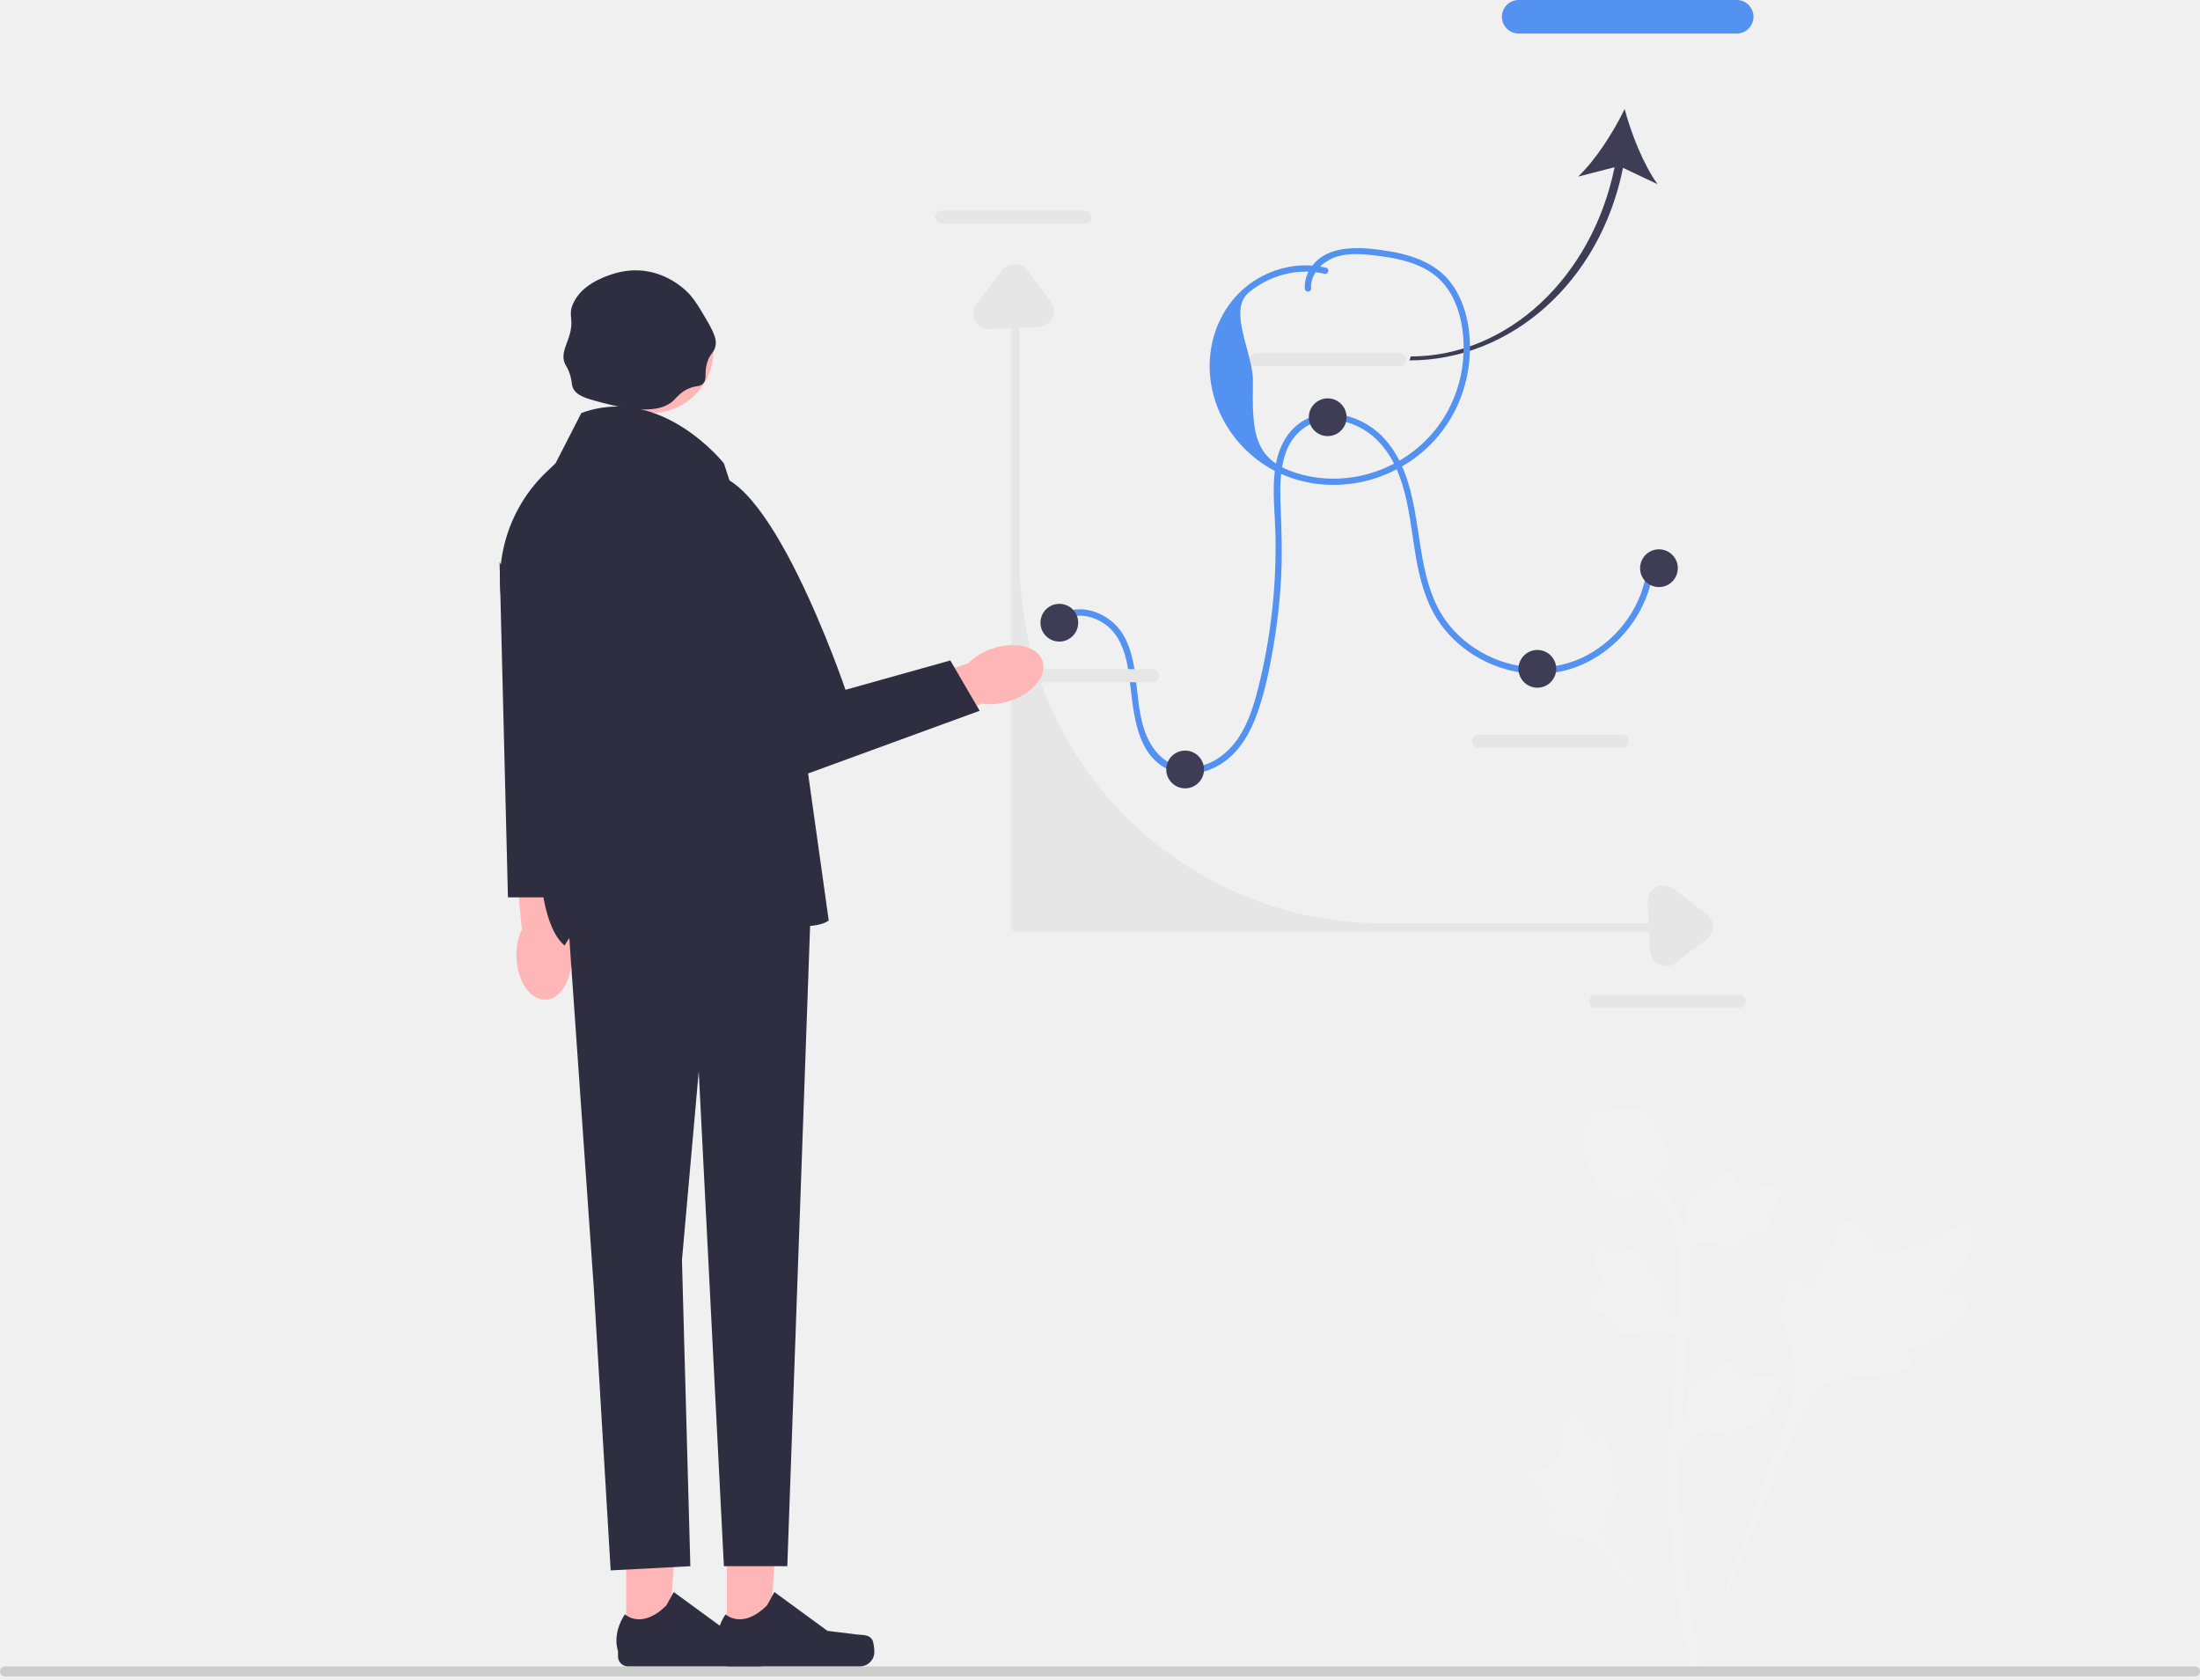
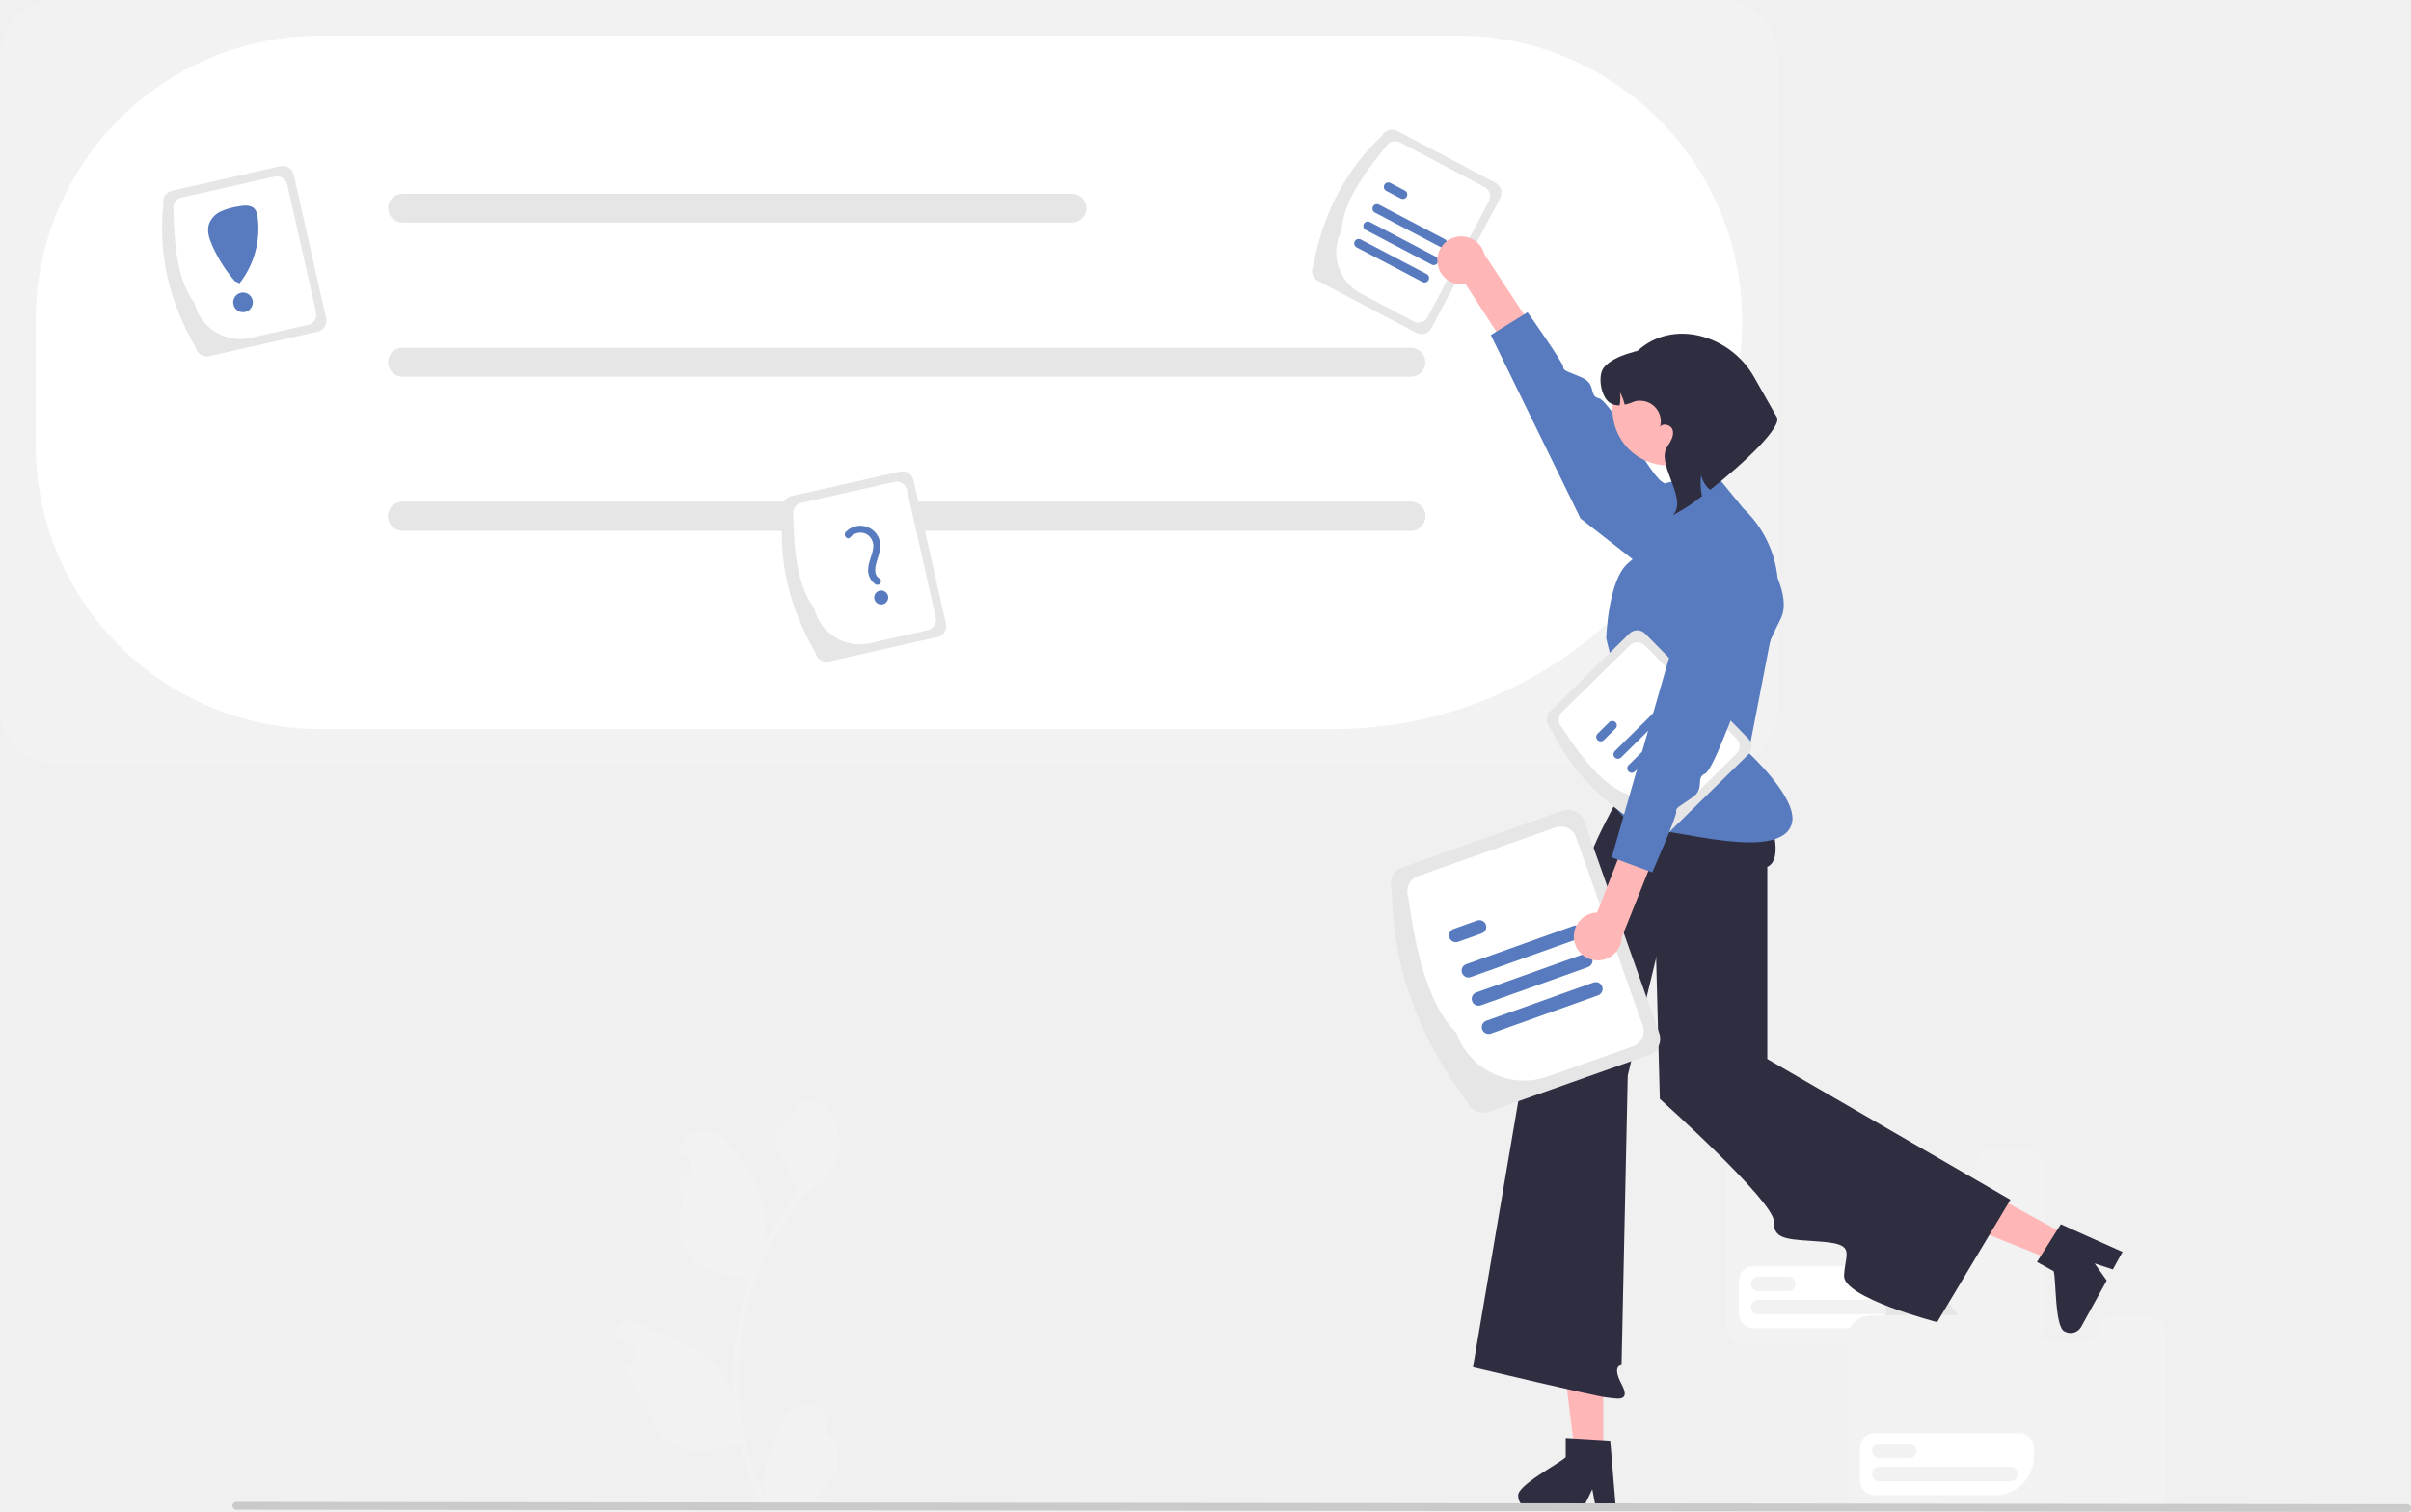
- <svg xmlns="http://www.w3.org/2000/svg" width="524.67" height="400.491" viewBox="0 0 524.67 400.491">
-   <path d="M252.766,148.861c2.87-3.161,7.609-2.237,10.763-.006,4.058,2.872,5.219,8.116,5.818,12.764,1.014,7.869,1.313,18.993,10.237,22.283,4.123,1.52,8.842,.265,12.325-2.203,3.804-2.696,6.176-6.843,7.765-11.14,1.924-5.203,3.038-10.77,3.982-16.223,.965-5.576,1.598-11.213,1.882-16.865,.278-5.53,.097-11.023-.123-16.55-.172-4.315-.237-8.846,1.22-12.972,1.472-4.167,4.894-7.337,9.395-7.755,4.368-.406,8.867,1.436,12.027,4.409,7.583,7.133,7.94,18.778,9.634,28.342,.89,5.025,2.192,10.11,4.921,14.481,2.244,3.595,5.363,6.61,8.955,8.846,7.245,4.511,16.478,5.827,24.518,2.728,7.85-3.026,14.168-9.639,16.902-17.589,.675-1.963,1.092-3.991,1.304-6.055,.098-.959-1.402-.952-1.5,0-.899,8.769-6.528,16.711-14.242,20.871-7.937,4.28-17.549,3.737-25.304-.7-3.812-2.181-7.129-5.258-9.433-9.01-2.795-4.55-3.991-9.854-4.862-15.061-1.572-9.405-2.286-20.203-9.334-27.425-5.467-5.6-15.526-7.848-21.401-1.61-6.05,6.423-4.236,16.77-4.043,24.744,.283,11.678-.921,23.383-3.59,34.755-1.162,4.95-2.498,10.055-5.414,14.3-2.665,3.879-7.02,6.886-11.869,6.838-4.836-.048-8.234-3.602-9.951-7.84-1.811-4.471-1.93-9.299-2.557-14.018-.575-4.332-1.624-9.126-4.873-12.297-2.526-2.465-6.274-4.052-9.83-3.485-1.709,.272-3.224,1.103-4.384,2.381-.648,.713,.41,1.777,1.061,1.061h0Z" fill="#5392f0" />
-   <g>
-     <path d="M469.54,309.225c-.844-1.424-4.497,.101-5.168-1.191-.669-1.287,2.724-3.249,4.663-7.73,.35-.808,2.553-5.9,.922-7.472-3.092-2.978-17.24,9.313-22.191,5.29-1.087-.883-1.846-2.645-5.134-5.506-1.308-1.138-2.099-1.652-2.865-1.461-1.086,.271-1.172,1.725-2.337,4.584-1.747,4.287-2.78,4.028-3.798,7.449-.756,2.539-.583,4.016-1.472,4.303-1.258,.407-2.416-2.286-4.011-2.045-1.627,.246-2.611,3.382-2.922,5.73-.583,4.406,1.035,7.313,1.932,10.371,.975,3.322,1.553,8.375-.698,15.528l-22.277,62.766c4.918-12.879,19.158-48.185,25.142-61.305,1.727-3.787,3.635-7.629,7.551-9.145,3.77-1.46,8.949-.588,15.55-2.179,.771-.186,2.911-.73,3.18-1.988,.223-1.04-1.036-1.621-.842-2.595,.259-1.307,2.734-1.323,5.775-2.831,2.144-1.063,3.48-2.328,4.629-3.415,.346-.328,5.495-5.262,4.371-7.157h-0Z" fill="#f2f2f2" />
-     <path d="M381.895,342.268c-.942,.004-1.248,2.236-2.076,2.193-.825-.043-.808-2.275-2.448-4.519-.296-.405-2.159-2.955-3.401-2.608-2.354,.658-.404,11.148-3.806,12.418-.747,.279-1.831,.143-4.184,.931-.936,.314-1.417,.554-1.544,.985-.18,.611,.508,1.073,1.575,2.47,1.6,2.094,1.175,2.527,2.56,4.013,1.028,1.104,1.803,1.445,1.687,1.964-.163,.735-1.819,.526-2.161,1.379-.349,.87,.907,2.257,1.969,3.087,1.994,1.558,3.888,1.602,5.647,2.044,1.912,.48,4.559,1.654,7.42,4.823l24.378,29.044c-4.902-6.13-18.122-23.306-22.835-30.029-1.361-1.941-2.696-3.985-2.31-6.345,.371-2.272,2.293-4.562,3.417-8.261,.131-.432,.481-1.639-.058-2.134-.446-.409-1.095,.041-1.517-.335-.567-.504,.14-1.724,.277-3.651,.097-1.359-.138-2.38-.341-3.258-.061-.265-.997-4.215-2.251-4.21v0Z" fill="#f2f2f2" />
-     <path d="M400.694,346.488l-.568-5.068,.259-.384c1.2-1.777,1.812-3.512,1.819-5.159,.001-.262-.011-.524-.023-.79-.049-1.057-.11-2.371,.575-3.903,.384-.854,1.463-2.831,3.086-2.587,.437,.061,.767,.262,1.018,.497,.037-.059,.075-.117,.115-.181,.505-.771,.905-1.101,1.291-1.419,.296-.245,.602-.497,1.082-1.094,.21-.262,.374-.492,.513-.685,.42-.585,.968-1.282,1.935-1.27,1.033,.049,1.574,.903,1.932,1.468,.64,1.008,.93,1.735,1.122,2.217,.07,.176,.149,.374,.19,.436,.333,.489,3.038,.032,4.057-.135,2.289-.382,4.27-.712,5.087,.732,.585,1.033,.151,2.398-1.33,4.168-.461,.551-.952,.969-1.388,1.297,.361,.215,.684,.546,.815,1.065h0c.308,1.228-.748,2.459-3.137,3.663-.593,.301-1.392,.702-2.512,.896-.527,.091-1.002,.113-1.408,.125-.009,.235-.064,.489-.207,.751-.42,.771-1.293,1.138-2.61,1.05-1.449-.076-2.642-.352-3.694-.595-.919-.21-1.711-.389-2.332-.347-1.153,.093-2.041,1.016-3.083,2.212l-2.603,3.042h-0Z" fill="#f2f2f2" />
-     <path d="M403.328,316.312l-4.758,1.835-.437-.153c-2.023-.71-3.857-.862-5.452-.451-.254,.065-.504,.143-.759,.223-1.01,.315-2.266,.708-3.922,.434-.924-.155-3.11-.697-3.285-2.329-.052-.438,.059-.809,.222-1.111-.066-.021-.133-.042-.204-.065-.874-.293-1.295-.597-1.7-.889-.312-.224-.633-.456-1.332-.769-.307-.137-.571-.237-.793-.322-.672-.258-1.486-.611-1.719-1.549-.215-1.011,.474-1.751,.93-2.241,.813-.875,1.442-1.34,1.86-1.648,.153-.112,.324-.239,.373-.294,.389-.446-.74-2.947-1.159-3.891-.95-2.118-1.772-3.95-.582-5.106,.851-.828,2.282-.754,4.369,.229,.65,.307,1.179,.675,1.607,1.013,.117-.404,.354-.8,.823-1.058h0c1.11-.61,2.569,.099,4.339,2.105,.442,.498,1.033,1.169,1.504,2.203,.221,.487,.363,.941,.478,1.331,.229-.051,.49-.063,.779,.009,.852,.21,1.429,.962,1.678,2.258,.294,1.421,.329,2.645,.362,3.724,.03,.942,.058,1.753,.255,2.344,.382,1.091,1.5,1.717,2.922,2.421l3.603,1.746-0,0Z" fill="#f2f2f2" />
-     <path d="M400.694,301.381l-.568-5.068,.259-.384c1.2-1.777,1.812-3.512,1.819-5.159,.001-.262-.011-.524-.023-.79-.049-1.057-.11-2.371,.575-3.903,.384-.854,1.463-2.831,3.086-2.587,.437,.061,.767,.262,1.018,.497,.037-.059,.075-.117,.115-.181,.505-.771,.905-1.101,1.291-1.419,.296-.245,.602-.497,1.082-1.094,.21-.262,.374-.492,.513-.685,.42-.585,.968-1.282,1.935-1.27,1.033,.049,1.574,.903,1.932,1.468,.64,1.008,.93,1.735,1.122,2.217,.07,.176,.149,.374,.19,.436,.333,.489,3.038,.032,4.057-.135,2.289-.382,4.27-.712,5.087,.732,.585,1.033,.151,2.398-1.33,4.168-.461,.551-.952,.969-1.388,1.297,.361,.215,.684,.546,.815,1.065h0c.308,1.228-.748,2.459-3.137,3.663-.593,.301-1.392,.702-2.512,.896-.527,.091-1.002,.113-1.408,.125-.009,.235-.064,.489-.207,.751-.42,.771-1.293,1.138-2.61,1.05-1.449-.076-2.642-.352-3.694-.595-.919-.21-1.711-.389-2.332-.347-1.153,.093-2.041,1.016-3.083,2.212l-2.603,3.042h-0Z" fill="#f2f2f2" />
-     <path d="M405.88,399.759l-1.062-.666-.257-1.226,.257,1.226-1.238,.142c-.02-.115-.087-.379-.188-.793-.554-2.266-2.244-9.162-3.654-20.023-.984-7.581-1.541-15.376-1.656-23.17-.115-7.807,.255-13.717,.551-18.467,.224-3.583,.496-6.994,.762-10.317,.71-8.878,1.379-17.265,.881-26.55-.11-2.073-.341-6.387-2.862-10.978-1.462-2.663-3.476-5.027-5.987-7.023l1.561-1.963c2.771,2.207,5,4.826,6.623,7.782,2.795,5.09,3.047,9.791,3.168,12.05,.507,9.449-.17,17.916-.887,26.88-.264,3.311-.536,6.708-.759,10.276-.294,4.706-.66,10.565-.546,18.271,.113,7.701,.663,15.4,1.634,22.886,1.392,10.724,3.058,17.517,3.605,19.749,.291,1.192,.352,1.441,.054,1.914v-0Z" fill="#f2f2f2" />
-     <path d="M386.831,285.895c-.103,0-.207-.002-.312-.01-2.134-.115-4.11-1.392-5.875-3.796-.827-1.131-1.251-2.42-2.095-4.992-.131-.396-.767-2.408-1.154-5.176-.253-1.808-.221-2.565,.137-3.233,.398-.744,1.041-1.263,1.766-1.613-.032-.24-.006-.487,.098-.739,.427-1.045,1.563-.908,2.177-.842,.311,.039,.699,.091,1.117,.069,.658-.032,1.012-.228,1.548-.521,.513-.281,1.15-.631,2.096-.825,1.865-.389,3.427,.14,3.942,.313,2.71,.903,4.046,3.01,5.593,5.45,.308,.489,1.367,2.271,2.065,4.713,.504,1.762,.433,2.545,.281,3.128-.308,1.197-1.036,1.882-2.885,3.394-1.931,1.583-2.9,2.376-3.732,2.858-1.937,1.118-3.153,1.821-4.768,1.821v0Z" fill="#f2f2f2" />
-   </g>
-   <path d="M333.81,87.335h-34.221c-.863,0-1.565-.702-1.565-1.565s.702-1.564,1.565-1.564h34.221c.863,0,1.564,.702,1.564,1.564s-.702,1.565-1.564,1.565Z" fill="#e6e6e6" />
-   <path d="M386.81,178.335h-34.221c-.863,0-1.565-.702-1.565-1.565s.702-1.564,1.565-1.564h34.221c.863,0,1.564,.702,1.564,1.564s-.702,1.565-1.564,1.565Z" fill="#e6e6e6" />
-   <path d="M414.81,240.335h-34.221c-.863,0-1.565-.702-1.565-1.565s.702-1.564,1.565-1.564h34.221c.863,0,1.564,.702,1.564,1.564s-.702,1.565-1.564,1.565Z" fill="#e6e6e6" />
-   <path d="M258.81,53.335h-34.221c-.863,0-1.565-.702-1.565-1.565s.702-1.564,1.565-1.564h34.221c.863,0,1.564,.702,1.564,1.564s-.702,1.565-1.564,1.565Z" fill="#e6e6e6" />
-   <path d="M0,398.594c0,.66,.53,1.19,1.19,1.19H523.48c.66,0,1.19-.53,1.19-1.19,0-.66-.53-1.19-1.19-1.19H1.19c-.66,0-1.19,.53-1.19,1.19Z" fill="#ccc" />
-   <path d="M397.248,222.18H242.148c-.552,0-1-.448-1-1V73.18c0-.553,.448-1,1-1s1,.447,1,1v60.388c0,47.834,38.777,86.612,86.612,86.612h67.488c.552,0,1,.447,1,1s-.448,1-1,1Z" fill="#e6e6e6" />
-   <path d="M274.81,162.699h-34.221c-.863,0-1.565-.702-1.565-1.565s.702-1.564,1.565-1.564h34.221c.863,0,1.564,.702,1.564,1.564s-.702,1.565-1.564,1.565Z" fill="#e6e6e6" />
-   <g>
-     <path id="uuid-5c502ea6-9d8d-47ac-9944-b5b4822d592a-964" d="M240.88,167.152c5.427-1.792,8.902-6.045,7.76-9.499s-6.465-4.8-11.894-3.006c-2.178,.687-4.161,1.885-5.781,3.495l-22.899,7.884,3.929,10.667,22.158-8.905c2.261,.328,4.568,.11,6.728-.636Z" fill="#ffb6b6" />
-     <path id="uuid-ca9917be-6801-4c2d-b7fb-204f6c00dfb7-965" d="M123.167,228.289c.185,5.712,3.283,10.247,6.918,10.129s6.431-4.845,6.245-10.56c-.043-2.284-.632-4.524-1.719-6.533l-1.091-24.194-11.343,.754,2.28,23.771c-.954,2.076-1.397,4.351-1.291,6.633Z" fill="#ffb6b6" />
-     <g>
-       <polygon points="149.353 391.311 159.478 391.31 162.072 352 149.351 352.26 149.353 391.311" fill="#ffb6b6" />
-       <path d="M184.041,391.082h0c.315,.531,.482,2.244,.482,2.862h0c0,1.898-1.538,3.436-3.436,3.436h-31.354c-1.295,0-2.344-1.05-2.344-2.344v-1.305s-1.551-3.923,1.642-8.759c0,0,3.969,3.786,9.9-2.144l1.749-3.168,12.659,9.259,7.017,.864c1.535,.189,2.896-.029,3.686,1.301h0Z" fill="#2f2e41" />
-     </g>
-     <g>
-       <polygon points="173.353 391.311 183.478 391.31 186.072 352 173.351 352.26 173.353 391.311" fill="#ffb6b6" />
-       <path d="M208.041,391.082h0c.315,.531,.482,2.244,.482,2.862h0c0,1.898-1.538,3.436-3.436,3.436h-31.354c-1.295,0-2.344-1.05-2.344-2.344v-1.305s-1.551-3.923,1.642-8.759c0,0,3.969,3.786,9.9-2.144l1.749-3.168,12.659,9.259,7.017,.864c1.535,.189,2.896-.029,3.686,1.301h0Z" fill="#2f2e41" />
-     </g>
-     <circle cx="155.245" cy="83.622" r="14.893" fill="#ffb6b6" />
-     <polygon points="134.638 207.5 141.638 307.5 145.638 374.5 164.638 373.5 162.638 300.5 166.638 255.5 172.638 373.5 187.76 373.5 193.638 208.5 161.138 204 134.638 207.5" fill="#2f2e41" />
-     <path d="M160.638,95.5c-4.236,4.078-14.025,1.374-19,0-2.738-.756-4.391-1.536-5-3-.423-1.018-.183-1.983-1-4-.479-1.181-.731-1.27-1-2-.75-2.036,.292-3.85,1-6,1.478-4.485-.287-4.989,1-8,1.934-4.527,7.196-6.369,9-7,3.368-1.179,6.177-1.054,7-1,5.275,.347,8.802,3.054,10,4,2.428,1.917,3.618,3.945,6,8,2.072,3.529,2.224,4.883,2,6-.341,1.702-1.322,1.708-2,4-.77,2.602,.106,3.909-1,5-.748,.737-1.442,.431-3,1-2.144,.784-3.202,2.232-4,3Z" fill="#2f2e41" />
-     <path d="M172.638,110.5s-15-19-34-12l-6.154,12-2.056,1.946c-8.624,8.163-12.637,20.074-10.71,31.791l8.92,54.262s-1,21,6,27c0,0,10-19,34-10s29,4,29,4l-8-57-17-52Z" fill="#2f2e41" />
-     <path d="M167.638,113.5l-5,11,19,64,52-19-7-12-25,7s-19-56-34-51Z" fill="#2f2e41" />
-     <polygon points="132.138 214 121.138 214 119.138 134 132.138 161 132.138 214" fill="#2f2e41" />
-   </g>
-   <circle cx="252.638" cy="148.5" r="4.5" fill="#3f3d56" />
-   <circle cx="282.638" cy="183.5" r="4.5" fill="#3f3d56" />
-   <circle cx="316.638" cy="99.5" r="4.5" fill="#3f3d56" />
-   <circle cx="366.638" cy="159.5" r="4.5" fill="#3f3d56" />
-   <circle cx="395.638" cy="135.5" r="4.5" fill="#3f3d56" />
-   <g>
-     <path d="M387.065,40.024l8.23,3.899c-3.376-4.711-6.284-12.068-7.841-17.922-2.637,5.453-6.887,12.126-11.094,16.112l8.698-2.238c-5.36,26.268-25.519,45.126-48.604,45.126l-.327,.949c24.113,0,45.466-18.596,50.938-45.925Z" fill="#3f3d56" />
-     <path d="M362.186,0h52c2.206,0,4,1.794,4,4s-1.794,4-4,4h-52c-2.206,0-4-1.794-4-4S359.98,0,362.186,0Z" fill="#5392f0" />
-   </g>
-   <path d="M397.316,230.364c-.548,0-1.102-.122-1.628-.369-1.299-.61-2.115-1.831-2.182-3.265l-.539-11.626c-.069-1.493,.71-2.851,2.034-3.544,1.324-.693,2.884-.559,4.071,.348l7.918,6.056c.952,.728,1.496,1.833,1.492,3.03-.003,1.199-.554,2.3-1.511,3.022l-7.379,5.571c-.681,.514-1.474,.776-2.277,.776Z" fill="#e6e6e6" />
-   <path d="M251.345,74.149c0,.548-.122,1.102-.369,1.628-.61,1.299-1.831,2.115-3.265,2.182l-11.626,.539c-1.493,.069-2.851-.71-3.544-2.034-.693-1.324-.559-2.884,.348-4.071l6.056-7.918c.728-.952,1.833-1.496,3.03-1.492,1.199,.003,2.3,.554,3.022,1.511l5.571,7.379c.514,.681,.776,1.474,.776,2.277Z" fill="#e6e6e6" />
-   <path d="M316.269,63.853c-5.92-1.418-12.245-.135-17.306,3.208-5.307,3.506-8.82,9.119-10.01,15.338-2.454,12.83,5.043,25.647,16.89,30.754,12.454,5.368,27.27,1.766,36.314-8.197,4.483-4.938,7.285-11.186,8.128-17.792,.831-6.508-.117-14.018-4.058-19.449-3.909-5.388-10.418-7.196-16.705-8.079-6.1-.857-14.192-1.229-17.49,5.227-.629,1.231-.924,2.558-.855,3.938,.048,.961,1.549,.966,1.5,0-.152-3.019,1.86-5.541,4.44-6.898,2.99-1.572,6.596-1.439,9.856-1.089,5.886,.633,12.569,1.761,16.814,6.282,4.228,4.503,5.496,11.366,5.233,17.344-.274,6.24-2.424,12.381-6.191,17.371-7.434,9.847-20.44,14.532-32.405,11.351-11.658-3.1-11.811-10.018-11.618-22.271,.103-6.537-6.072-16.825-1.031-21.085,4.936-4.17,11.777-6.02,18.093-4.507,.938,.225,1.339-1.221,.399-1.446h0Z" fill="#5392f0" />
+ <svg xmlns="http://www.w3.org/2000/svg" data-name="Layer 1" width="736.078" height="461.657" viewBox="0 0 736.078 461.657">
+   <path d="M486.922,658.335a2.807,2.807,0,0,1-2.035-4.866l.192-.765q-.038-.092-.076-.184a7.539,7.539,0,0,0-13.907.052c-2.275,5.478-5.17,10.966-5.883,16.758a22.304,22.304,0,0,0,.392,7.671A89.419,89.419,0,0,1,457.471,639.862a86.307,86.307,0,0,1,.535-9.628q.443-3.931,1.231-7.807a90.456,90.456,0,0,1,17.938-38.337,24.073,24.073,0,0,0,10.012-10.387,18.363,18.363,0,0,0,1.67-5.018c-.487.064-1.838-7.359-1.47-7.815-.679-1.031-1.895-1.543-2.637-2.549-3.689-5.002-8.773-4.129-11.426,2.669-5.669,2.861-5.724,7.606-2.245,12.169,2.213,2.903,2.517,6.832,4.459,9.94-.2.256-.408.503-.607.759a91.04,91.04,0,0,0-9.502,15.054,37.846,37.846,0,0,0-2.259-17.579c-2.163-5.217-6.216-9.611-9.786-14.122-4.288-5.418-13.08-3.053-13.836,3.814q-.011.1-.021.199.795.449,1.557.952a3.808,3.808,0,0,1-1.535,6.93l-.078.012a37.89,37.89,0,0,0,.999,5.665c-4.579,17.71,5.307,24.16,19.424,24.45.312.16.615.32.927.471a92.926,92.926,0,0,0-5.002,23.539,88.137,88.137,0,0,0,.064,14.231l-.024-.168a23.289,23.289,0,0,0-7.95-13.448c-6.118-5.026-14.762-6.877-21.363-10.916a4.371,4.371,0,0,0-6.694,4.252q.013.088.027.176a25.578,25.578,0,0,1,2.868,1.382q.795.449,1.557.952a3.808,3.808,0,0,1-1.535,6.93l-.078.012c-.056.008-.104.016-.16.024a37.923,37.923,0,0,0,6.975,10.923c2.863,15.46,15.162,16.927,28.318,12.425h.008a92.897,92.897,0,0,0,6.24,18.218h22.293c.08-.248.152-.503.224-.751a25.329,25.329,0,0,1-6.169-.367c1.654-2.03,3.308-4.075,4.962-6.105a1.384,1.384,0,0,0,.104-.12c.839-1.039,1.686-2.069,2.525-3.108l0-.001a37.101,37.101,0,0,0-1.087-9.451Z" transform="translate(-231.9609 -219.1716)" fill="#f2f2f2" />
+   <path d="M757.623,452.7H249.053a17.112,17.112,0,0,1-17.092-17.092V236.264a17.112,17.112,0,0,1,17.092-17.092H757.623a17.112,17.112,0,0,1,17.092,17.092V435.608A17.112,17.112,0,0,1,757.623,452.7Z" transform="translate(-231.9609 -219.1716)" fill="#f2f2f2" />
+   <path d="M639.013,441.799H329.781a87.014,87.014,0,0,1-86.916-86.916V316.998a87.015,87.015,0,0,1,86.916-86.917h347.118a87.015,87.015,0,0,1,86.916,86.917A124.943,124.943,0,0,1,639.013,441.799Z" transform="translate(-231.9609 -219.1716)" fill="#fff" />
+   <path d="M559.244,287.147H354.837a4.408,4.408,0,1,1,0-8.816H559.244a4.408,4.408,0,0,1,0,8.816Z" transform="translate(-231.9609 -219.1716)" fill="#e6e6e6" />
+   <path d="M662.718,334.178H354.837a4.408,4.408,0,1,1,0-8.816H662.718a4.408,4.408,0,0,1,0,8.816Z" transform="translate(-231.9609 -219.1716)" fill="#e6e6e6" />
+   <path d="M662.718,381.209H354.837a4.408,4.408,0,1,1,0-8.816H662.718a4.408,4.408,0,0,1,0,8.816Z" transform="translate(-231.9609 -219.1716)" fill="#e6e6e6" />
+   <path d="M662.718,381.209H354.837a4.408,4.408,0,1,1,0-8.816H662.718a4.408,4.408,0,0,1,0,8.816Z" transform="translate(-231.9609 -219.1716)" fill="#e6e6e6" />
+   <path d="M632.917,300.312c2.819-15.362,9.407-28.812,20.99-39.729a3.434,3.434,0,0,1,4.635-1.431l30.004,15.852a3.434,3.434,0,0,1,1.431,4.635l-20.99,39.729a3.434,3.434,0,0,1-4.635,1.431l-30.004-15.852A3.434,3.434,0,0,1,632.917,300.312Z" transform="translate(-231.9609 -219.1716)" fill="#e6e6e6" />
+   <path d="M641.559,289.528c.371-8.019,6.219-16.694,13.494-25.541a3.216,3.216,0,0,1,4.341-1.34l25.786,13.623a3.216,3.216,0,0,1,1.34,4.341l-18.678,35.353a3.216,3.216,0,0,1-4.341,1.34l-15.974-8.439A14.326,14.326,0,0,1,641.559,289.528Z" transform="translate(-231.9609 -219.1716)" fill="#fff" />
+   <path d="M671.838,294.644l-20.136-10.567a1.364,1.364,0,0,1,1.268-2.416l20.136,10.567a1.364,1.364,0,0,1-1.268,2.416Z" transform="translate(-231.9609 -219.1716)" fill="#577bbe" />
+   <path d="M659.609,279.777l-4.43-2.325a1.364,1.364,0,1,1,1.268-2.416l4.43,2.325a1.364,1.364,0,0,1-1.268,2.416Z" transform="translate(-231.9609 -219.1716)" fill="#577bbe" />
+   <path d="M666.263,305.267l-20.136-10.567a1.364,1.364,0,0,1,1.268-2.416l20.136,10.567a1.364,1.364,0,0,1-1.268,2.416Z" transform="translate(-231.9609 -219.1716)" fill="#577bbe" />
+   <path d="M669.051,299.956l-20.136-10.567a1.364,1.364,0,1,1,1.268-2.416l20.136,10.567a1.364,1.364,0,0,1-1.268,2.416Z" transform="translate(-231.9609 -219.1716)" fill="#577bbe" />
+   <path d="M849.883,569.915H839.467a3.75,3.75,0,0,0-3.75,3.75h0a3.75,3.75,0,0,1-3.75,3.75H797.243a3.75,3.75,0,0,1-3.75-3.75l-.687-3.802.045.051-.045-.051-6.294-8.024a2.184,2.184,0,0,0-1.749-.85H772.96a2.225,2.225,0,0,0-2.223,2.223l-.244,6.651h-4.462a7.137,7.137,0,0,0-7.137,7.137v46.484a6.334,6.334,0,0,0,6.334,6.334h84.655a6.34,6.34,0,0,0,6.332-6.334V576.247A6.332,6.332,0,0,0,849.883,569.915Z" transform="translate(-231.9609 -219.1716)" fill="#f2f2f2" />
+   <path d="M792.81,569.692H770.737v-6.651a2.225,2.225,0,0,1,2.223-2.223h11.804a2.184,2.184,0,0,1,1.749.85Z" transform="translate(-231.9609 -219.1716)" fill="#e6e6e6" />
+   <path d="M804.112,624.704H767.255a4.405,4.405,0,0,1-4.401-4.401v-10.08a4.405,4.405,0,0,1,4.401-4.401H811.492a4.405,4.405,0,0,1,4.401,4.401v2.7A11.794,11.794,0,0,1,804.112,624.704Z" transform="translate(-231.9609 -219.1716)" fill="#fff" />
+   <path d="M777.865,613.426h-9.097a2.231,2.231,0,1,1,0-4.463h9.097a2.231,2.231,0,1,1,0,4.463Z" transform="translate(-231.9609 -219.1716)" fill="#f2f2f2" />
+   <path d="M808.76,620.463H768.768a2.231,2.231,0,1,1,0-4.463h39.993a2.231,2.231,0,1,1,0,4.463Z" transform="translate(-231.9609 -219.1716)" fill="#f2f2f2" />
+   <path d="M886.883,620.915H876.467a3.75,3.75,0,0,0-3.75,3.75h0a3.75,3.75,0,0,1-3.75,3.75H834.243a3.75,3.75,0,0,1-3.75-3.75l-.687-3.802.045.051-.045-.051-6.294-8.024a2.184,2.184,0,0,0-1.749-.85H809.96a2.225,2.225,0,0,0-2.223,2.223l-.244,6.651h-4.462a7.137,7.137,0,0,0-7.137,7.137v46.484a6.334,6.334,0,0,0,6.334,6.334h84.655a6.34,6.34,0,0,0,6.332-6.334V627.247A6.332,6.332,0,0,0,886.883,620.915Z" transform="translate(-231.9609 -219.1716)" fill="#f2f2f2" />
+   <path d="M829.81,620.692H807.737v-6.651a2.225,2.225,0,0,1,2.223-2.223h11.804a2.184,2.184,0,0,1,1.749.85Z" transform="translate(-231.9609 -219.1716)" fill="#e6e6e6" />
+   <path d="M841.112,675.704H804.255a4.405,4.405,0,0,1-4.401-4.401v-10.08a4.405,4.405,0,0,1,4.401-4.401H848.492a4.405,4.405,0,0,1,4.401,4.401v2.7A11.794,11.794,0,0,1,841.112,675.704Z" transform="translate(-231.9609 -219.1716)" fill="#fff" />
+   <path d="M814.865,664.426h-9.097a2.231,2.231,0,1,1,0-4.463h9.097a2.231,2.231,0,1,1,0,4.463Z" transform="translate(-231.9609 -219.1716)" fill="#f2f2f2" />
+   <path d="M845.76,671.463H805.768a2.231,2.231,0,1,1,0-4.463h39.993a2.231,2.231,0,1,1,0,4.463Z" transform="translate(-231.9609 -219.1716)" fill="#f2f2f2" />
+   <polygon points="489.468 444.144 480.868 444.143 476.777 410.972 489.47 410.972 489.468 444.144" fill="#ffb6b6" />
+   <path d="M695.472,676.004a3.658,3.658,0,0,0,3.635,3.642h16.189l.502-1.04,2.29-4.725.887,4.725.196,1.04H725.277l-.087-1.047-1.628-19.526-2.13-.131-9.203-.545-2.261-.138v5.83C708.252,665.914,694.788,672.813,695.472,676.004Z" transform="translate(-231.9609 -219.1716)" fill="#2f2e41" />
+   <polygon points="631.857 377.722 627.7 385.251 596.682 372.802 602.817 361.69 631.857 377.722" fill="#ffb6b6" />
+   <path d="M862.382,625.751a3.658,3.658,0,0,0,4.945-1.422l7.824-14.173-.668-.942-3.03-4.288,4.565,1.507,1.005.331,2.951-5.346-.959-.43L861.134,592.977l-1.144,1.802-4.925,7.794-1.214,1.913,5.104,2.818C859.725,609.686,859.258,624.807,862.382,625.751Z" transform="translate(-231.9609 -219.1716)" fill="#2f2e41" />
+   <path d="M735.819,444.687,768.314,458.484s10.396,22.195,3.207,25.375v58.677l74.222,42.955-22.372,37.369s-28.716-7.417-28.416-14.189,3.61-9.45-6.249-10.32-15.445-.144-15.177-6.187-34.822-37.464-34.822-37.464Z" transform="translate(-231.9609 -219.1716)" fill="#2f2e41" />
+   <path d="M743.604,455.952l-8.239-9.257s-18.505,30.386-18.436,36.627-15.708,38.428-15.708,38.428L681.656,636.611s37.735,8.97,40.64,9.218,7.805,1.779,4.724-4.035,0-5.814,0-5.814l1.893-88.434,14.689-60.824Z" transform="translate(-231.9609 -219.1716)" fill="#2f2e41" />
+   <path d="M739.283,366.974l15.778-3.787,9.124,11.191,0,0a33.871,33.871,0,0,1,10.043,31.117l-8.438,43.522s15.146,13.884,13.253,21.457c-3.071,12.283-36.937,1.436-42.766,2.296s-13.402-8.572-14.664-13.954,3.886-18.299,5.68-18.004-4.949-26.72-4.949-26.72.532-18.088,6.843-23.137a34.934,34.934,0,0,0,9.238-11.569Z" transform="translate(-231.9609 -219.1716)" fill="#577bbe" />
+   <path d="M670.783,298.738a7.326,7.326,0,0,0,8.579,7.134l19.86,30.642,9.826-3.409L685.194,296.883a7.316,7.316,0,0,0-14.411,1.855Z" transform="translate(-231.9609 -219.1716)" fill="#ffb6b6" />
+   <path d="M750.424,405.56s7.479-16.014,1.791-23.131-9.846-14.353-13.03-16.313S723.314,341.463,720.116,340.785s-.713-4.357-5.178-6.331-5.747-1.989-5.733-3.271-10.888-16.677-10.888-16.677l-11.207,6.957L714.487,377.468Z" transform="translate(-231.9609 -219.1716)" fill="#577bbe" />
+   <path d="M679.767,555.418c-14.337-19.07-22.624-40.396-22.896-64.709a5.246,5.246,0,0,1,3.192-6.688l48.869-17.291a5.246,5.246,0,0,1,6.688,3.192l22.896,64.709a5.246,5.246,0,0,1-3.192,6.688L686.455,558.61A5.246,5.246,0,0,1,679.767,555.418Z" transform="translate(-231.9609 -219.1716)" fill="#e6e6e6" />
+   <path d="M676.601,534.547c-8.623-8.719-12.314-24.269-14.719-41.601a4.913,4.913,0,0,1,2.989-6.263l41.999-14.86a4.913,4.913,0,0,1,6.264,2.989l20.374,57.582a4.913,4.913,0,0,1-2.99,6.263l-26.018,9.206A21.884,21.884,0,0,1,676.601,534.547Z" transform="translate(-231.9609 -219.1716)" fill="#fff" />
+   <path d="M713.696,505.832l-32.716,11.678a2.084,2.084,0,0,1-1.401-3.926l32.716-11.678a2.084,2.084,0,1,1,1.401,3.926Z" transform="translate(-231.9609 -219.1716)" fill="#577bbe" />
+   <path d="M684.334,504.175l-7.198,2.569a2.084,2.084,0,0,1-1.401-3.926l7.198-2.569a2.084,2.084,0,0,1,1.401,3.926Z" transform="translate(-231.9609 -219.1716)" fill="#577bbe" />
+   <path d="M719.856,523.091l-32.716,11.678a2.084,2.084,0,1,1-1.401-3.926l32.716-11.678a2.084,2.084,0,1,1,1.401,3.926Z" transform="translate(-231.9609 -219.1716)" fill="#577bbe" />
+   <path d="M716.776,514.461l-32.716,11.678a2.084,2.084,0,1,1-1.401-3.926l32.716-11.678a2.084,2.084,0,0,1,1.401,3.926Z" transform="translate(-231.9609 -219.1716)" fill="#577bbe" />
+   <circle cx="509.235" cy="125.157" r="16.939" fill="#ffb6b6" />
+   <path d="M723.384,342.118a4.918,4.918,0,0,0,3.051.815,12.398,12.398,0,0,0,.118-3.934,15.11,15.11,0,0,1,1.437,3.732c3.012-.658,2.879-1.554,5.983-1.085a6.35,6.35,0,0,1,4.797,7.955c.658-1.44,3.389-.785,3.85.862.48,1.734-.577,3.486-1.589,4.974-3.615,5.319,5.734,15.124,2.119,20.443l-.503.601a54.065,54.065,0,0,0,8.927-5.831,17.475,17.475,0,0,1-.243-6.403,8.167,8.167,0,0,0,2.734,4.486c10.228-8.02,22.531-19.566,20.269-22.368l-6.885-12.136c-7.236-12.748-24.686-17.869-35.498-7.97-.283.264-.923.089-1.208.367-3.106.805-7.082,2.263-9.112,4.746C719.609,333.859,720.729,340.326,723.384,342.118Z" transform="translate(-231.9609 -219.1716)" fill="#2f2e41" />
+   <path d="M736.636,473.297c-13.782-7.348-24.597-17.708-31.484-32.058a3.434,3.434,0,0,1,.044-4.851l24.211-23.777a3.434,3.434,0,0,1,4.851.044l31.484,32.058a3.434,3.434,0,0,1-.044,4.851l-24.211,23.777A3.434,3.434,0,0,1,736.636,473.297Z" transform="translate(-231.9609 -219.1716)" fill="#e6e6e6" />
+   <path d="M728.984,461.791c-7.528-2.787-14.019-10.992-20.241-20.61a3.216,3.216,0,0,1,.041-4.543l20.807-20.435a3.216,3.216,0,0,1,4.543.041L762.151,444.771a3.216,3.216,0,0,1-.041,4.543l-12.89,12.659A14.326,14.326,0,0,1,728.984,461.791Z" transform="translate(-231.9609 -219.1716)" fill="#fff" />
+   <path d="M743.049,434.493,726.869,450.471a1.364,1.364,0,1,1-1.917-1.942l16.18-15.979a1.364,1.364,0,1,1,1.917,1.942Z" transform="translate(-231.9609 -219.1716)" fill="#577bbe" />
+   <path d="M725.171,441.632l-3.56,3.515a1.364,1.364,0,0,1-1.917-1.942l3.56-3.515a1.364,1.364,0,1,1,1.917,1.942Z" transform="translate(-231.9609 -219.1716)" fill="#577bbe" />
+   <path d="M751.478,443.028l-16.18,15.979a1.364,1.364,0,1,1-1.917-1.942l16.18-15.979a1.364,1.364,0,1,1,1.917,1.942Z" transform="translate(-231.9609 -219.1716)" fill="#577bbe" />
+   <path d="M747.264,438.76,731.084,454.739a1.364,1.364,0,1,1-1.917-1.942l16.18-15.979a1.364,1.364,0,0,1,1.917,1.942Z" transform="translate(-231.9609 -219.1716)" fill="#577bbe" />
+   <path d="M712.578,506.5a7.326,7.326,0,0,1,6.974-8.709l13.312-34.002,10.31,1.37-16.106,40.27a7.316,7.316,0,0,1-14.49,1.073Z" transform="translate(-231.9609 -219.1716)" fill="#ffb6b6" />
+   <path d="M769.18,385.877s10.538,14.189,6.393,22.302-6.768,16.036-9.494,18.594-10.605,27.336-13.602,28.641.175,4.411-3.804,7.241-5.232,3.101-4.96,4.354-7.323,18.521-7.323,18.521l-12.374-4.568,26.351-91.658Z" transform="translate(-231.9609 -219.1716)" fill="#577bbe" />
+   <path d="M966.848,680.828l-662.75-.693a1.191,1.191,0,0,1,0-2.381l662.75.693a1.191,1.191,0,1,1,0,2.381Z" transform="translate(-231.9609 -219.1716)" fill="#cacaca" />
+   <path d="M480.944,418.553c-7.848-13.503-11.589-28.006-9.889-43.831a3.434,3.434,0,0,1,2.591-4.101l33.102-7.468a3.434,3.434,0,0,1,4.101,2.591l9.889,43.831a3.434,3.434,0,0,1-2.591,4.101l-33.102,7.468A3.434,3.434,0,0,1,480.944,418.553Z" transform="translate(-231.9609 -219.1716)" fill="#e6e6e6" />
+   <path d="M480.496,404.741c-4.932-6.333-6.132-16.727-6.357-28.179a3.216,3.216,0,0,1,2.427-3.841l28.449-6.418a3.216,3.216,0,0,1,3.841,2.427l8.799,39.004a3.216,3.216,0,0,1-2.427,3.841l-17.623,3.976A14.326,14.326,0,0,1,480.496,404.741Z" transform="translate(-231.9609 -219.1716)" fill="#fff" />
+   <path d="M491.562,383.212a4.099,4.099,0,0,1,4.796-1.046,4.21,4.21,0,0,1,2.147,4.577c-.312,2.063-1.39,3.941-1.487,6.053a5.202,5.202,0,0,0,2.242,4.786c1.175.714,2.384-1.053,1.203-1.77-1.942-1.18-1.29-3.773-.726-5.542.703-2.209,1.436-4.46.566-6.736a6.146,6.146,0,0,0-10.148-1.936c-.927.999.469,2.625,1.407,1.613Z" transform="translate(-231.9609 -219.1716)" fill="#577bbe" />
+   <circle cx="269.029" cy="182.439" r="2.14" fill="#577bbe" />
+   <path d="M291.737,325.331c-7.848-13.503-11.589-28.006-9.889-43.831a3.434,3.434,0,0,1,2.591-4.101l33.102-7.468a3.434,3.434,0,0,1,4.101,2.591l9.889,43.831a3.434,3.434,0,0,1-2.591,4.101L295.838,327.922A3.434,3.434,0,0,1,291.737,325.331Z" transform="translate(-231.9609 -219.1716)" fill="#e6e6e6" />
+   <path d="M291.289,311.519c-4.932-6.333-6.132-16.727-6.357-28.179a3.216,3.216,0,0,1,2.427-3.841l28.449-6.418a3.216,3.216,0,0,1,3.841,2.427l8.799,39.004a3.216,3.216,0,0,1-2.427,3.841l-17.623,3.976A14.326,14.326,0,0,1,291.289,311.519Z" transform="translate(-231.9609 -219.1716)" fill="#fff" />
+   <circle cx="74.197" cy="92.32" r="3" fill="#577bbe" />
+   <path d="M309.743,282.999c-1.155-1.354-3.267-1.139-5.015-.806a20.659,20.659,0,0,0-5.272,1.501,6.958,6.958,0,0,0-3.689,3.877c-.698,2.141.062,4.468.974,6.527a44.039,44.039,0,0,0,6.917,10.921l1.43.662a27.011,27.011,0,0,0,5.528-20.239A4.669,4.669,0,0,0,309.743,282.999Z" transform="translate(-231.9609 -219.1716)" fill="#577bbe" />
</svg>
